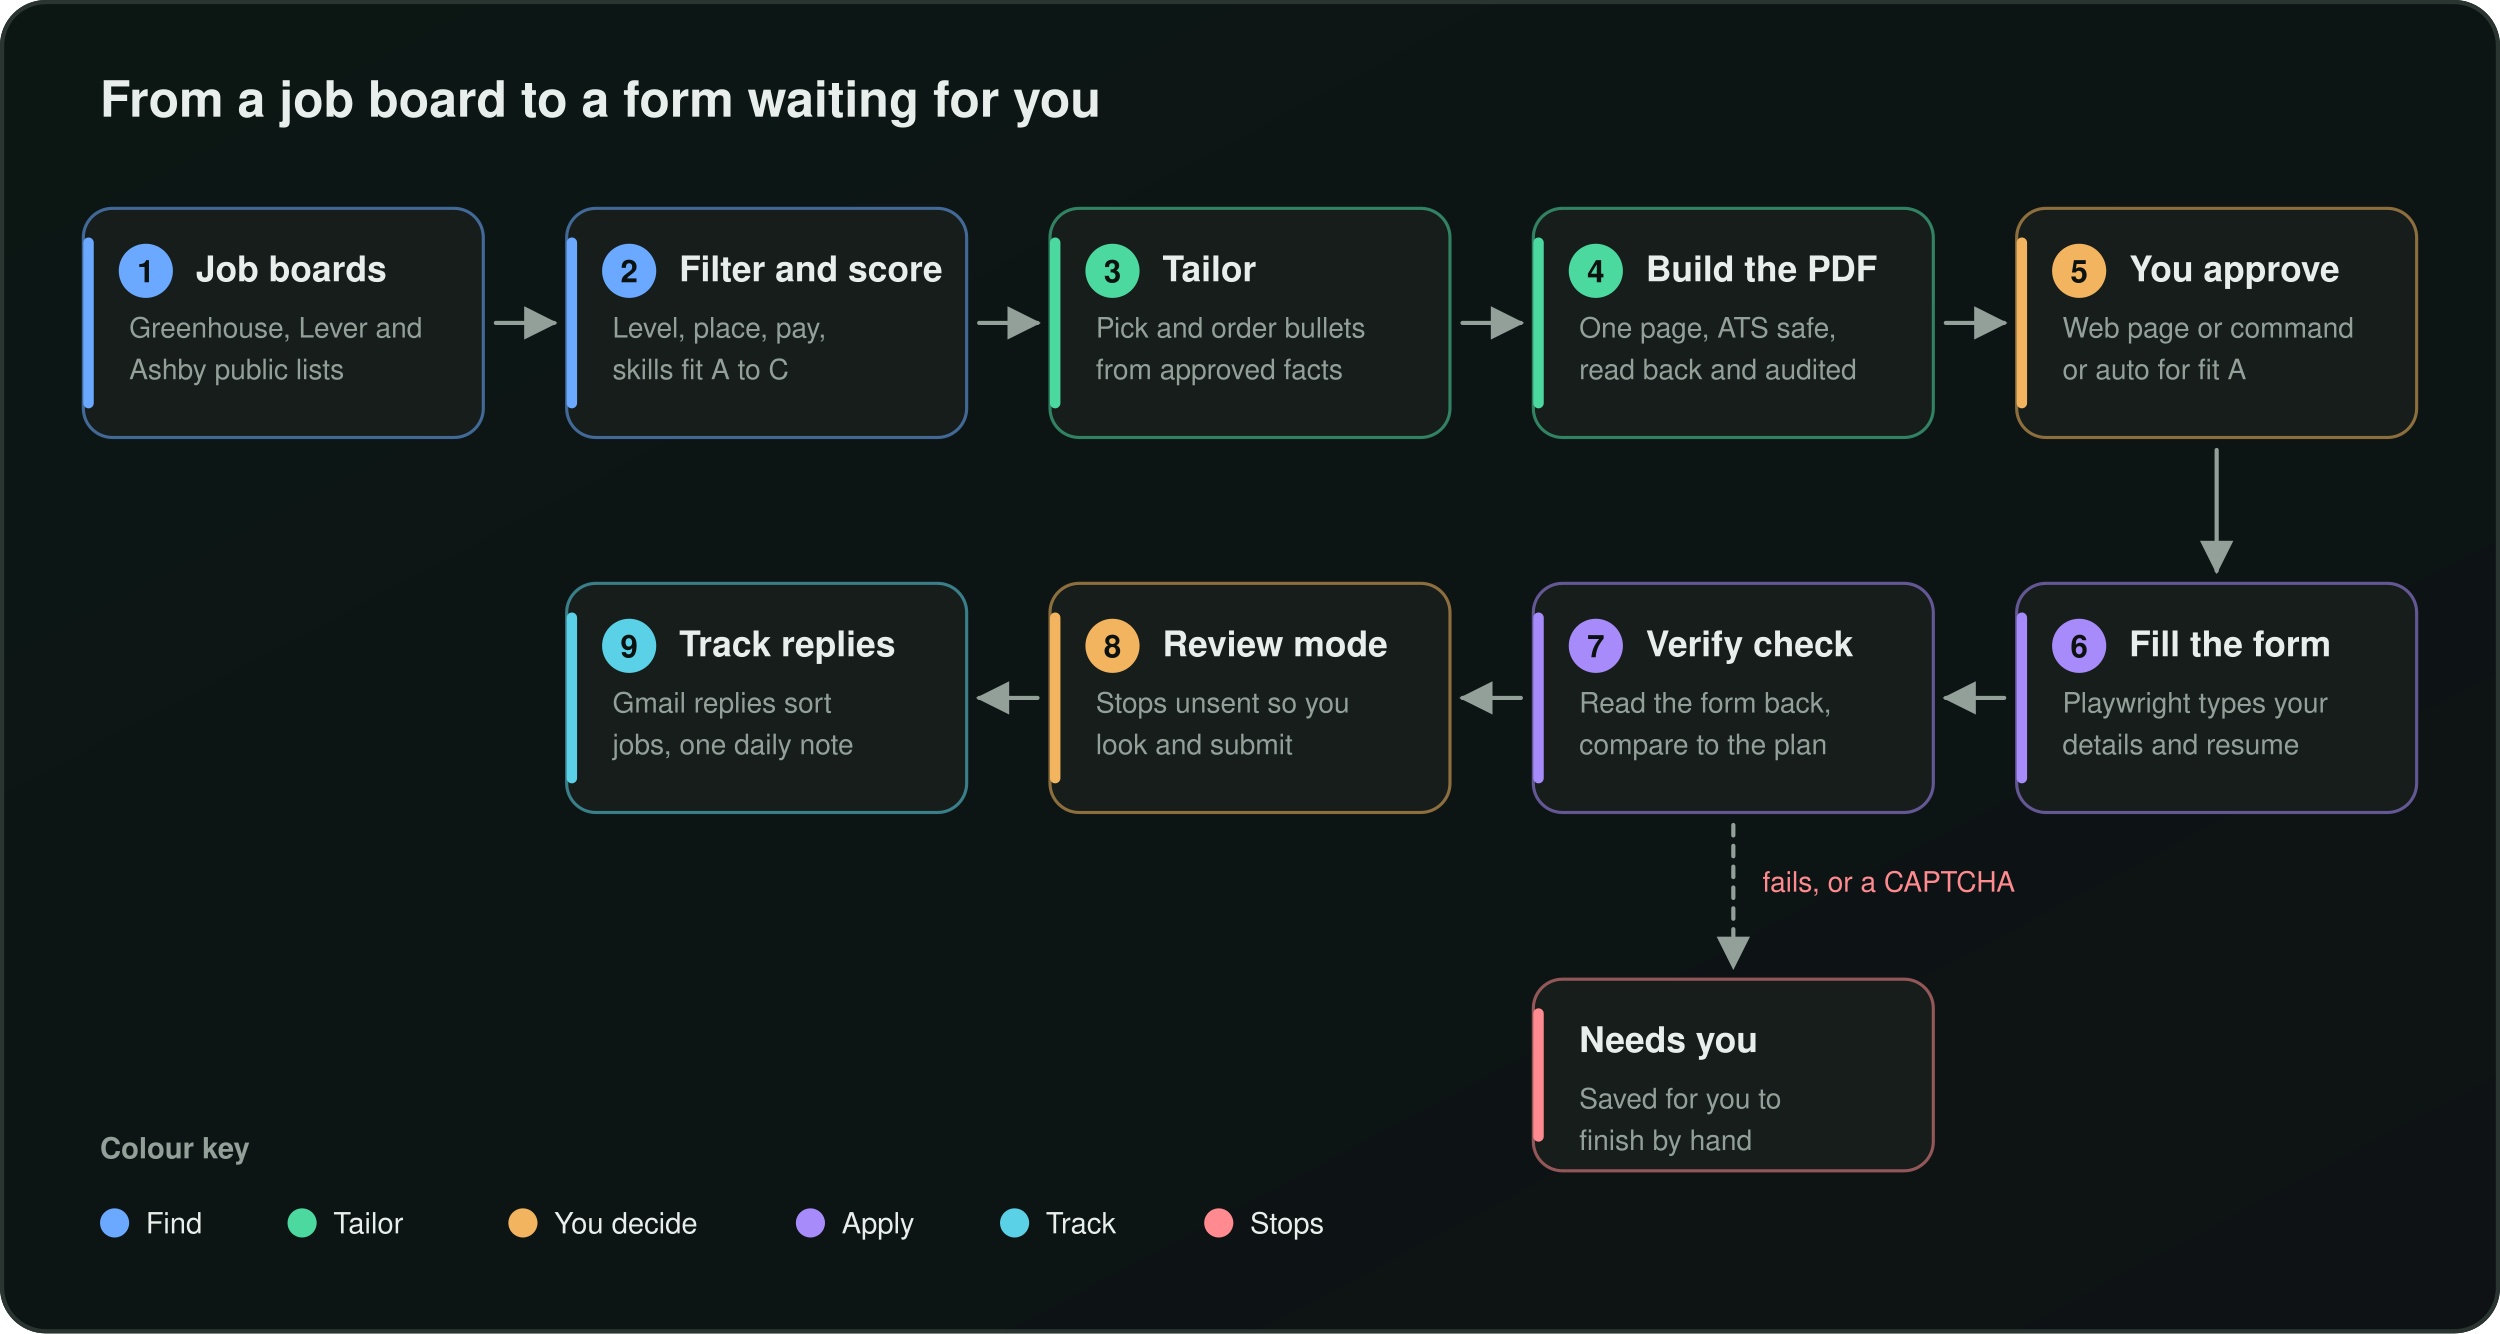
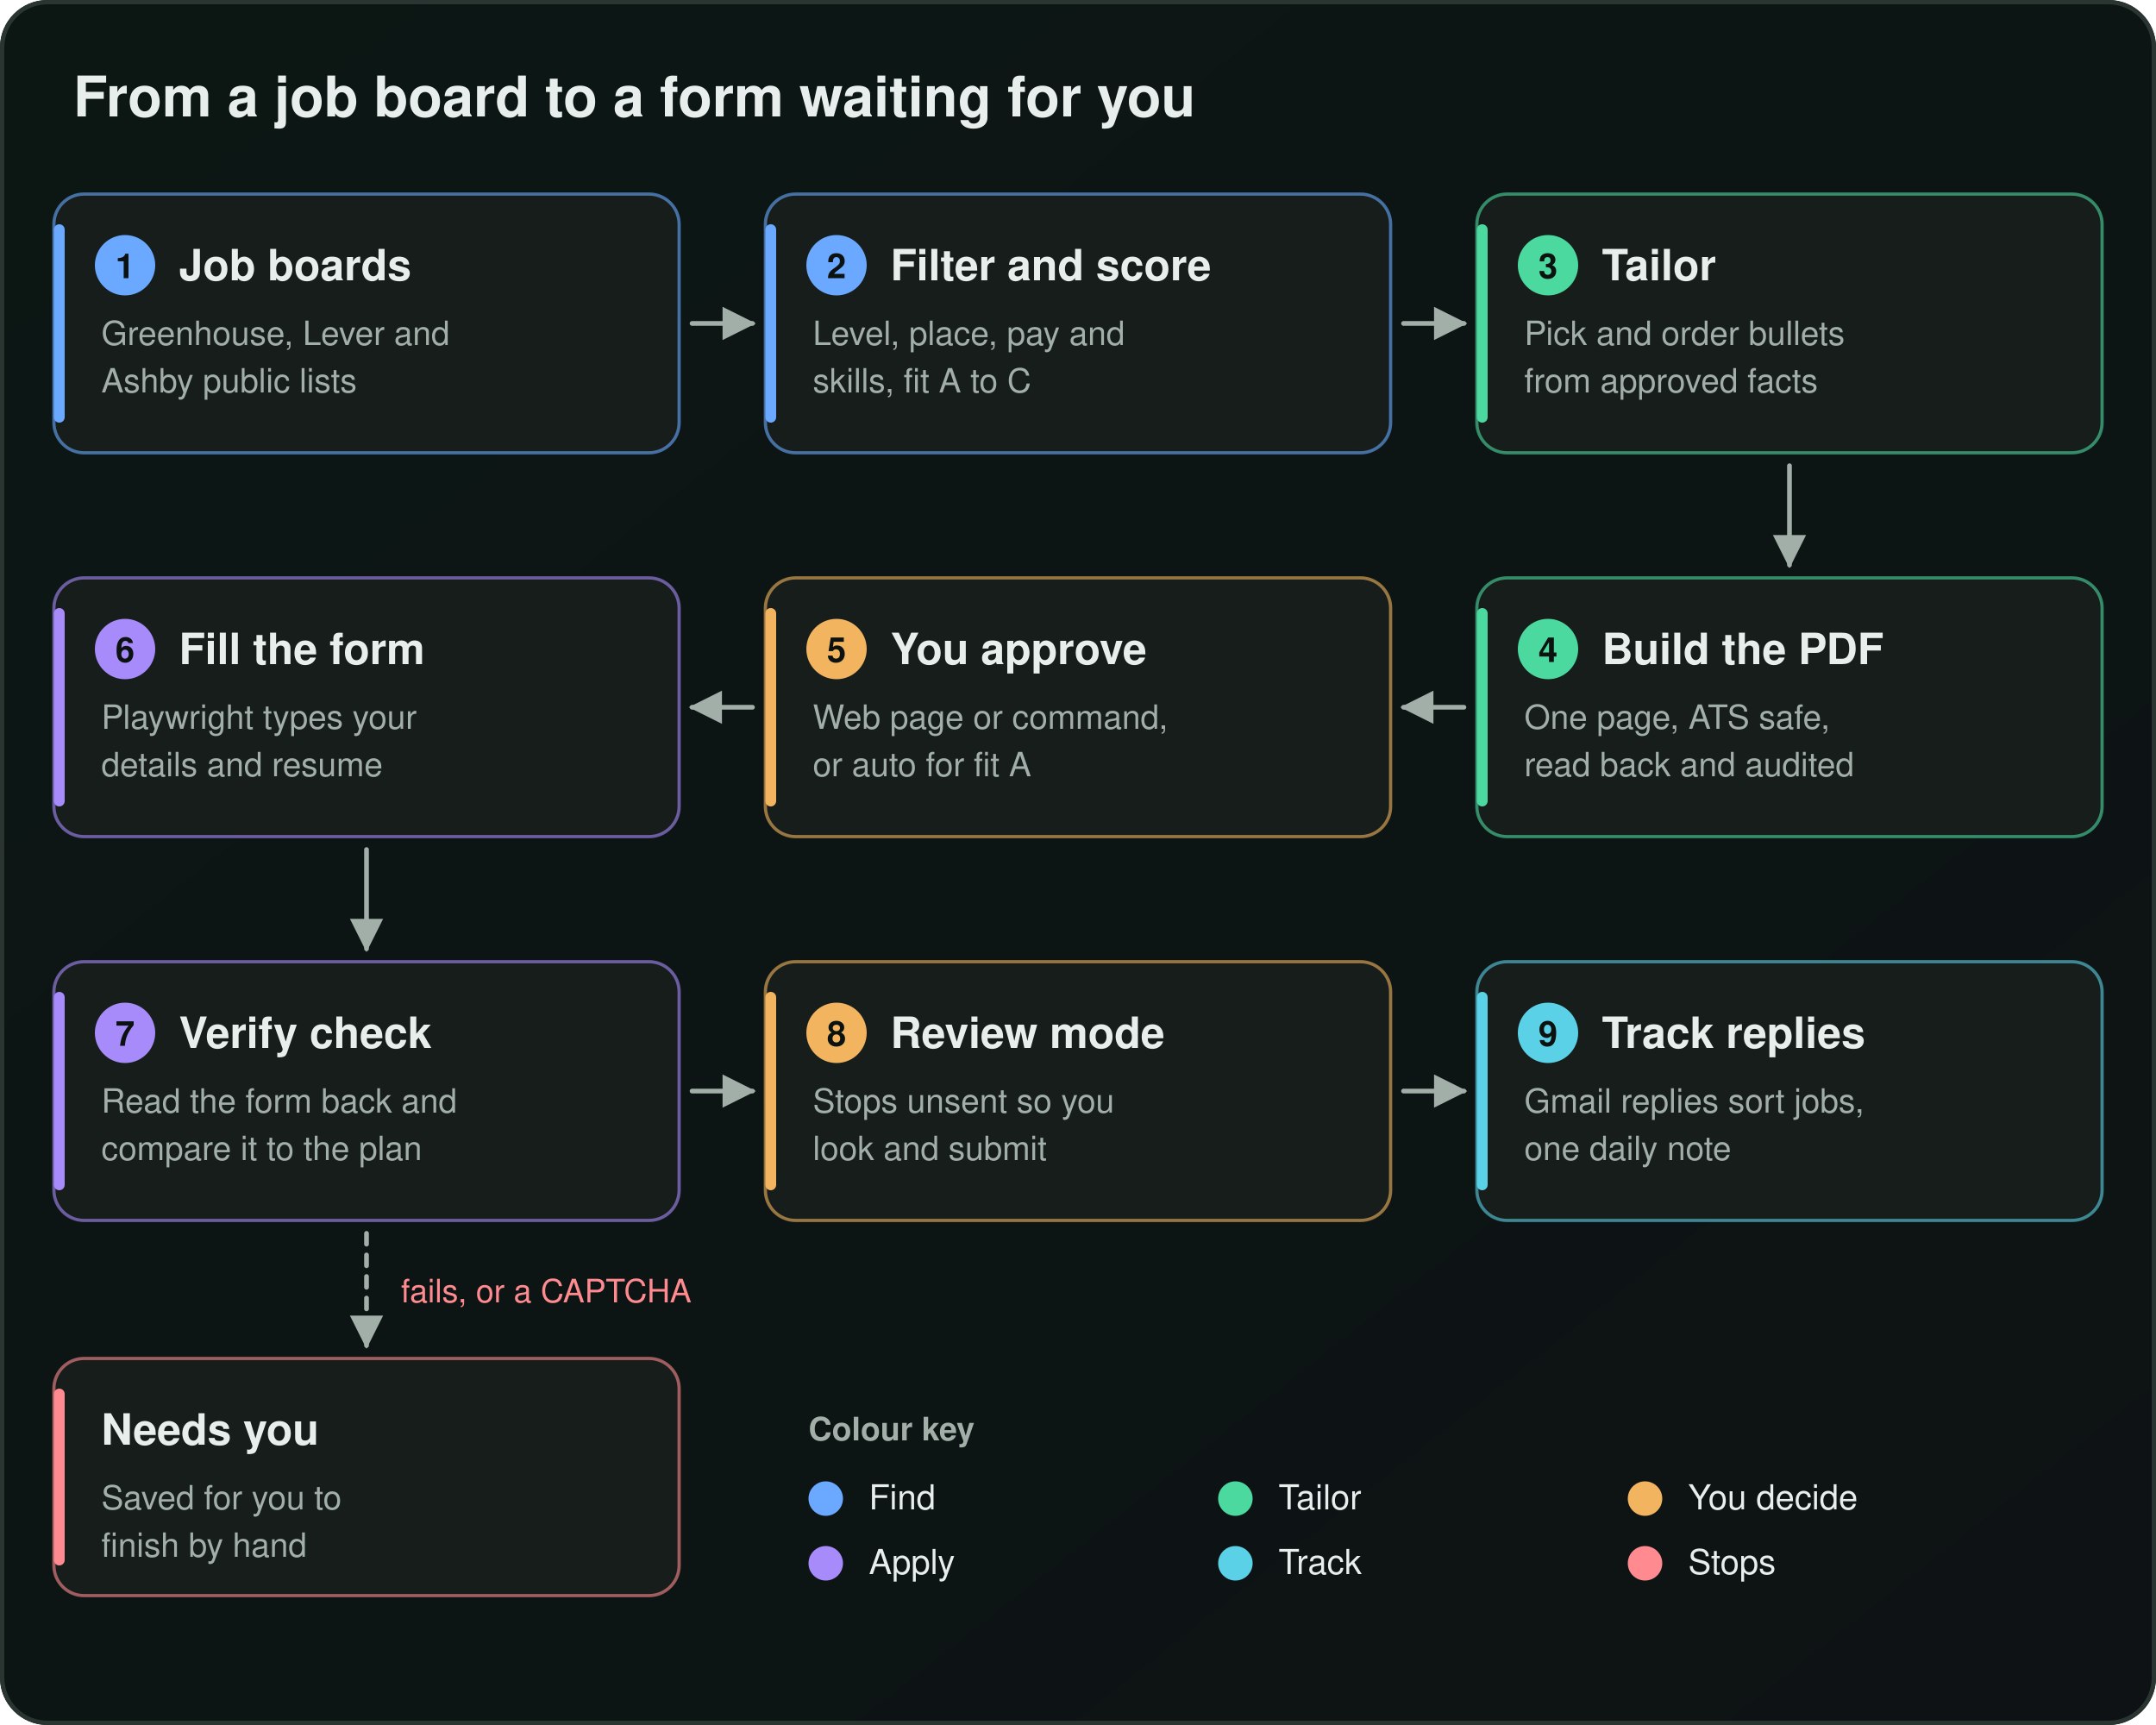
- <svg xmlns="http://www.w3.org/2000/svg" width="1200" height="640" viewBox="0 0 1200 640" role="img" aria-labelledby="t d" font-family="-apple-system, BlinkMacSystemFont, 'Segoe UI', Helvetica, Arial, sans-serif">
+ <svg xmlns="http://www.w3.org/2000/svg" width="1000" height="800" viewBox="0 0 1000 800" role="img" aria-labelledby="t d" font-family="-apple-system, BlinkMacSystemFont, 'Segoe UI', Helvetica, Arial, sans-serif">
  <defs>
-     <marker id="arrow" viewBox="0 0 10 10" refX="9" refY="5" markerWidth="8" markerHeight="8" orient="auto-start-reverse">
-       <path d="M0 0 L10 5 L0 10 z" fill="#93a09a" />
+     <marker id="arrow" viewBox="0 0 10 10" refX="9" refY="5" markerWidth="7" markerHeight="7" orient="auto-start-reverse">
+       <path d="M0 0 L10 5 L0 10 z" fill="#a2aea8" />
    </marker>
    <linearGradient id="plate" x1="0" y1="0" x2="1" y2="1">
      <stop offset="0" stop-color="#0c1714" />
      <stop offset="1" stop-color="#0e1214" />
    </linearGradient>
  </defs>
-   <rect width="1200" height="640" rx="22" fill="url(#plate)" />
-   <rect x="1" y="1" width="1198" height="638" rx="21" fill="none" stroke="#2a3531" stroke-width="2" />
-   <text x="48" y="56" font-size="24" font-weight="700" fill="#e8eeeb" text-anchor="start">From a job board to a form waiting for you</text>
-   <rect x="40" y="100" width="192" height="110" rx="14" fill="#161d1b" stroke="#6aa9ff" stroke-opacity="0.55" stroke-width="1.5" />
-   <rect x="40" y="114" width="5" height="82" rx="2.5" fill="#6aa9ff" />
-   <circle cx="70" cy="130" r="13" fill="#6aa9ff" />
-   <text x="70" y="135.5" font-size="15" font-weight="700" fill="#0b1210" text-anchor="middle">1</text>
-   <text x="94" y="135" font-size="17" font-weight="650" fill="#e8eeeb" text-anchor="start">Job boards</text>
-   <text x="62" y="162" font-size="13.5" font-weight="400" fill="#93a09a" text-anchor="start">Greenhouse, Lever and</text>
-   <text x="62" y="182" font-size="13.5" font-weight="400" fill="#93a09a" text-anchor="start">Ashby public lists</text>
-   <line x1="238" y1="155.0" x2="266" y2="155.0" stroke="#93a09a" stroke-width="2" stroke-linecap="round" marker-end="url(#arrow)" />
-   <rect x="272" y="100" width="192" height="110" rx="14" fill="#161d1b" stroke="#6aa9ff" stroke-opacity="0.55" stroke-width="1.5" />
-   <rect x="272" y="114" width="5" height="82" rx="2.5" fill="#6aa9ff" />
-   <circle cx="302" cy="130" r="13" fill="#6aa9ff" />
-   <text x="302" y="135.5" font-size="15" font-weight="700" fill="#0b1210" text-anchor="middle">2</text>
-   <text x="326" y="135" font-size="17" font-weight="650" fill="#e8eeeb" text-anchor="start">Filter and score</text>
-   <text x="294" y="162" font-size="13.5" font-weight="400" fill="#93a09a" text-anchor="start">Level, place, pay,</text>
-   <text x="294" y="182" font-size="13.5" font-weight="400" fill="#93a09a" text-anchor="start">skills fit A to C</text>
-   <line x1="470" y1="155.0" x2="498" y2="155.0" stroke="#93a09a" stroke-width="2" stroke-linecap="round" marker-end="url(#arrow)" />
-   <rect x="504" y="100" width="192" height="110" rx="14" fill="#161d1b" stroke="#4cd9a0" stroke-opacity="0.55" stroke-width="1.5" />
-   <rect x="504" y="114" width="5" height="82" rx="2.5" fill="#4cd9a0" />
-   <circle cx="534" cy="130" r="13" fill="#4cd9a0" />
-   <text x="534" y="135.5" font-size="15" font-weight="700" fill="#0b1210" text-anchor="middle">3</text>
-   <text x="558" y="135" font-size="17" font-weight="650" fill="#e8eeeb" text-anchor="start">Tailor</text>
-   <text x="526" y="162" font-size="13.5" font-weight="400" fill="#93a09a" text-anchor="start">Pick and order bullets</text>
-   <text x="526" y="182" font-size="13.5" font-weight="400" fill="#93a09a" text-anchor="start">from approved facts</text>
-   <line x1="702" y1="155.0" x2="730" y2="155.0" stroke="#93a09a" stroke-width="2" stroke-linecap="round" marker-end="url(#arrow)" />
-   <rect x="736" y="100" width="192" height="110" rx="14" fill="#161d1b" stroke="#4cd9a0" stroke-opacity="0.55" stroke-width="1.5" />
-   <rect x="736" y="114" width="5" height="82" rx="2.5" fill="#4cd9a0" />
-   <circle cx="766" cy="130" r="13" fill="#4cd9a0" />
-   <text x="766" y="135.5" font-size="15" font-weight="700" fill="#0b1210" text-anchor="middle">4</text>
-   <text x="790" y="135" font-size="17" font-weight="650" fill="#e8eeeb" text-anchor="start">Build the PDF</text>
-   <text x="758" y="162" font-size="13.5" font-weight="400" fill="#93a09a" text-anchor="start">One page, ATS safe,</text>
-   <text x="758" y="182" font-size="13.5" font-weight="400" fill="#93a09a" text-anchor="start">read back and audited</text>
-   <line x1="934" y1="155.0" x2="962" y2="155.0" stroke="#93a09a" stroke-width="2" stroke-linecap="round" marker-end="url(#arrow)" />
-   <rect x="968" y="100" width="192" height="110" rx="14" fill="#161d1b" stroke="#f2b45e" stroke-opacity="0.55" stroke-width="1.5" />
-   <rect x="968" y="114" width="5" height="82" rx="2.5" fill="#f2b45e" />
-   <circle cx="998" cy="130" r="13" fill="#f2b45e" />
-   <text x="998" y="135.5" font-size="15" font-weight="700" fill="#0b1210" text-anchor="middle">5</text>
-   <text x="1022" y="135" font-size="17" font-weight="650" fill="#e8eeeb" text-anchor="start">You approve</text>
-   <text x="990" y="162" font-size="13.5" font-weight="400" fill="#93a09a" text-anchor="start">Web page or command</text>
-   <text x="990" y="182" font-size="13.5" font-weight="400" fill="#93a09a" text-anchor="start">or auto for fit A</text>
-   <line x1="1064.0" y1="216" x2="1064.0" y2="274" stroke="#93a09a" stroke-width="2" stroke-linecap="round" marker-end="url(#arrow)" />
-   <rect x="968" y="280" width="192" height="110" rx="14" fill="#161d1b" stroke="#a78bfa" stroke-opacity="0.55" stroke-width="1.5" />
-   <rect x="968" y="294" width="5" height="82" rx="2.5" fill="#a78bfa" />
-   <circle cx="998" cy="310" r="13" fill="#a78bfa" />
-   <text x="998" y="315.5" font-size="15" font-weight="700" fill="#0b1210" text-anchor="middle">6</text>
-   <text x="1022" y="315" font-size="17" font-weight="650" fill="#e8eeeb" text-anchor="start">Fill the form</text>
-   <text x="990" y="342" font-size="13.5" font-weight="400" fill="#93a09a" text-anchor="start">Playwright types your</text>
-   <text x="990" y="362" font-size="13.5" font-weight="400" fill="#93a09a" text-anchor="start">details and resume</text>
-   <line x1="962" y1="335.0" x2="934" y2="335.0" stroke="#93a09a" stroke-width="2" stroke-linecap="round" marker-end="url(#arrow)" />
-   <rect x="736" y="280" width="192" height="110" rx="14" fill="#161d1b" stroke="#a78bfa" stroke-opacity="0.55" stroke-width="1.5" />
-   <rect x="736" y="294" width="5" height="82" rx="2.5" fill="#a78bfa" />
-   <circle cx="766" cy="310" r="13" fill="#a78bfa" />
-   <text x="766" y="315.5" font-size="15" font-weight="700" fill="#0b1210" text-anchor="middle">7</text>
-   <text x="790" y="315" font-size="17" font-weight="650" fill="#e8eeeb" text-anchor="start">Verify check</text>
-   <text x="758" y="342" font-size="13.5" font-weight="400" fill="#93a09a" text-anchor="start">Read the form back,</text>
-   <text x="758" y="362" font-size="13.5" font-weight="400" fill="#93a09a" text-anchor="start">compare to the plan</text>
-   <line x1="730" y1="335.0" x2="702" y2="335.0" stroke="#93a09a" stroke-width="2" stroke-linecap="round" marker-end="url(#arrow)" />
-   <rect x="504" y="280" width="192" height="110" rx="14" fill="#161d1b" stroke="#f2b45e" stroke-opacity="0.55" stroke-width="1.5" />
-   <rect x="504" y="294" width="5" height="82" rx="2.5" fill="#f2b45e" />
-   <circle cx="534" cy="310" r="13" fill="#f2b45e" />
-   <text x="534" y="315.5" font-size="15" font-weight="700" fill="#0b1210" text-anchor="middle">8</text>
-   <text x="558" y="315" font-size="17" font-weight="650" fill="#e8eeeb" text-anchor="start">Review mode</text>
-   <text x="526" y="342" font-size="13.5" font-weight="400" fill="#93a09a" text-anchor="start">Stops unsent so you</text>
-   <text x="526" y="362" font-size="13.5" font-weight="400" fill="#93a09a" text-anchor="start">look and submit</text>
-   <line x1="498" y1="335.0" x2="470" y2="335.0" stroke="#93a09a" stroke-width="2" stroke-linecap="round" marker-end="url(#arrow)" />
-   <rect x="272" y="280" width="192" height="110" rx="14" fill="#161d1b" stroke="#5ad1e6" stroke-opacity="0.55" stroke-width="1.5" />
-   <rect x="272" y="294" width="5" height="82" rx="2.5" fill="#5ad1e6" />
-   <circle cx="302" cy="310" r="13" fill="#5ad1e6" />
-   <text x="302" y="315.5" font-size="15" font-weight="700" fill="#0b1210" text-anchor="middle">9</text>
-   <text x="326" y="315" font-size="17" font-weight="650" fill="#e8eeeb" text-anchor="start">Track replies</text>
-   <text x="294" y="342" font-size="13.5" font-weight="400" fill="#93a09a" text-anchor="start">Gmail replies sort</text>
-   <text x="294" y="362" font-size="13.5" font-weight="400" fill="#93a09a" text-anchor="start">jobs, one daily note</text>
-   <line x1="832.0" y1="396" x2="832.0" y2="464" stroke="#93a09a" stroke-width="2" stroke-linecap="round" stroke-dasharray="5 5" marker-end="url(#arrow)" />
-   <text x="846.0" y="428" font-size="13.5" font-weight="400" fill="#ff8a8f" text-anchor="start">fails, or a CAPTCHA</text>
-   <rect x="736" y="470" width="192" height="92" rx="14" fill="#161d1b" stroke="#ff8a8f" stroke-opacity="0.55" stroke-width="1.5" />
-   <rect x="736" y="484" width="5" height="64" rx="2.5" fill="#ff8a8f" />
-   <text x="758" y="505" font-size="17" font-weight="650" fill="#e8eeeb" text-anchor="start">Needs you</text>
-   <text x="758" y="532" font-size="13.5" font-weight="400" fill="#93a09a" text-anchor="start">Saved for you to</text>
-   <text x="758" y="552" font-size="13.5" font-weight="400" fill="#93a09a" text-anchor="start">finish by hand</text>
-   <text x="48" y="556" font-size="14" font-weight="650" fill="#93a09a" text-anchor="start">Colour key</text>
-   <circle cx="55" cy="587" r="7" fill="#6aa9ff" />
-   <text x="70" y="592" font-size="14" font-weight="400" fill="#e8eeeb" text-anchor="start">Find</text>
-   <circle cx="145" cy="587" r="7" fill="#4cd9a0" />
-   <text x="160" y="592" font-size="14" font-weight="400" fill="#e8eeeb" text-anchor="start">Tailor</text>
-   <circle cx="251" cy="587" r="7" fill="#f2b45e" />
-   <text x="266" y="592" font-size="14" font-weight="400" fill="#e8eeeb" text-anchor="start">You decide</text>
-   <circle cx="389" cy="587" r="7" fill="#a78bfa" />
-   <text x="404" y="592" font-size="14" font-weight="400" fill="#e8eeeb" text-anchor="start">Apply</text>
-   <circle cx="487" cy="587" r="7" fill="#5ad1e6" />
-   <text x="502" y="592" font-size="14" font-weight="400" fill="#e8eeeb" text-anchor="start">Track</text>
-   <circle cx="585" cy="587" r="7" fill="#ff8a8f" />
-   <text x="600" y="592" font-size="14" font-weight="400" fill="#e8eeeb" text-anchor="start">Stops</text>
+   <rect width="1000" height="800" rx="22" fill="url(#plate)" />
+   <rect x="1" y="1" width="998" height="798" rx="21" fill="none" stroke="#2a3531" stroke-width="2" />
+   <text x="34" y="54" font-size="26" font-weight="700" fill="#e8eeeb" text-anchor="start">From a job board to a form waiting for you</text>
+   <rect x="25" y="90" width="290" height="120" rx="14" fill="#161d1b" stroke="#6aa9ff" stroke-opacity="0.6" stroke-width="1.5" />
+   <rect x="25" y="104" width="5" height="92" rx="2.5" fill="#6aa9ff" />
+   <circle cx="58" cy="123" r="14" fill="#6aa9ff" />
+   <text x="58" y="129" font-size="16" font-weight="700" fill="#0b1210" text-anchor="middle">1</text>
+   <text x="83" y="130" font-size="20" font-weight="650" fill="#e8eeeb" text-anchor="start">Job boards</text>
+   <text x="47" y="160" font-size="15.5" font-weight="400" fill="#a2aea8" text-anchor="start">Greenhouse, Lever and</text>
+   <text x="47" y="182" font-size="15.5" font-weight="400" fill="#a2aea8" text-anchor="start">Ashby public lists</text>
+   <rect x="355" y="90" width="290" height="120" rx="14" fill="#161d1b" stroke="#6aa9ff" stroke-opacity="0.6" stroke-width="1.5" />
+   <rect x="355" y="104" width="5" height="92" rx="2.5" fill="#6aa9ff" />
+   <circle cx="388" cy="123" r="14" fill="#6aa9ff" />
+   <text x="388" y="129" font-size="16" font-weight="700" fill="#0b1210" text-anchor="middle">2</text>
+   <text x="413" y="130" font-size="20" font-weight="650" fill="#e8eeeb" text-anchor="start">Filter and score</text>
+   <text x="377" y="160" font-size="15.5" font-weight="400" fill="#a2aea8" text-anchor="start">Level, place, pay and</text>
+   <text x="377" y="182" font-size="15.5" font-weight="400" fill="#a2aea8" text-anchor="start">skills, fit A to C</text>
+   <rect x="685" y="90" width="290" height="120" rx="14" fill="#161d1b" stroke="#4cd9a0" stroke-opacity="0.6" stroke-width="1.5" />
+   <rect x="685" y="104" width="5" height="92" rx="2.5" fill="#4cd9a0" />
+   <circle cx="718" cy="123" r="14" fill="#4cd9a0" />
+   <text x="718" y="129" font-size="16" font-weight="700" fill="#0b1210" text-anchor="middle">3</text>
+   <text x="743" y="130" font-size="20" font-weight="650" fill="#e8eeeb" text-anchor="start">Tailor</text>
+   <text x="707" y="160" font-size="15.5" font-weight="400" fill="#a2aea8" text-anchor="start">Pick and order bullets</text>
+   <text x="707" y="182" font-size="15.5" font-weight="400" fill="#a2aea8" text-anchor="start">from approved facts</text>
+   <rect x="685" y="268" width="290" height="120" rx="14" fill="#161d1b" stroke="#4cd9a0" stroke-opacity="0.6" stroke-width="1.5" />
+   <rect x="685" y="282" width="5" height="92" rx="2.5" fill="#4cd9a0" />
+   <circle cx="718" cy="301" r="14" fill="#4cd9a0" />
+   <text x="718" y="307" font-size="16" font-weight="700" fill="#0b1210" text-anchor="middle">4</text>
+   <text x="743" y="308" font-size="20" font-weight="650" fill="#e8eeeb" text-anchor="start">Build the PDF</text>
+   <text x="707" y="338" font-size="15.5" font-weight="400" fill="#a2aea8" text-anchor="start">One page, ATS safe,</text>
+   <text x="707" y="360" font-size="15.5" font-weight="400" fill="#a2aea8" text-anchor="start">read back and audited</text>
+   <rect x="355" y="268" width="290" height="120" rx="14" fill="#161d1b" stroke="#f2b45e" stroke-opacity="0.6" stroke-width="1.5" />
+   <rect x="355" y="282" width="5" height="92" rx="2.5" fill="#f2b45e" />
+   <circle cx="388" cy="301" r="14" fill="#f2b45e" />
+   <text x="388" y="307" font-size="16" font-weight="700" fill="#0b1210" text-anchor="middle">5</text>
+   <text x="413" y="308" font-size="20" font-weight="650" fill="#e8eeeb" text-anchor="start">You approve</text>
+   <text x="377" y="338" font-size="15.5" font-weight="400" fill="#a2aea8" text-anchor="start">Web page or command,</text>
+   <text x="377" y="360" font-size="15.5" font-weight="400" fill="#a2aea8" text-anchor="start">or auto for fit A</text>
+   <rect x="25" y="268" width="290" height="120" rx="14" fill="#161d1b" stroke="#a78bfa" stroke-opacity="0.6" stroke-width="1.5" />
+   <rect x="25" y="282" width="5" height="92" rx="2.5" fill="#a78bfa" />
+   <circle cx="58" cy="301" r="14" fill="#a78bfa" />
+   <text x="58" y="307" font-size="16" font-weight="700" fill="#0b1210" text-anchor="middle">6</text>
+   <text x="83" y="308" font-size="20" font-weight="650" fill="#e8eeeb" text-anchor="start">Fill the form</text>
+   <text x="47" y="338" font-size="15.5" font-weight="400" fill="#a2aea8" text-anchor="start">Playwright types your</text>
+   <text x="47" y="360" font-size="15.5" font-weight="400" fill="#a2aea8" text-anchor="start">details and resume</text>
+   <rect x="25" y="446" width="290" height="120" rx="14" fill="#161d1b" stroke="#a78bfa" stroke-opacity="0.6" stroke-width="1.5" />
+   <rect x="25" y="460" width="5" height="92" rx="2.5" fill="#a78bfa" />
+   <circle cx="58" cy="479" r="14" fill="#a78bfa" />
+   <text x="58" y="485" font-size="16" font-weight="700" fill="#0b1210" text-anchor="middle">7</text>
+   <text x="83" y="486" font-size="20" font-weight="650" fill="#e8eeeb" text-anchor="start">Verify check</text>
+   <text x="47" y="516" font-size="15.5" font-weight="400" fill="#a2aea8" text-anchor="start">Read the form back and</text>
+   <text x="47" y="538" font-size="15.5" font-weight="400" fill="#a2aea8" text-anchor="start">compare it to the plan</text>
+   <rect x="355" y="446" width="290" height="120" rx="14" fill="#161d1b" stroke="#f2b45e" stroke-opacity="0.6" stroke-width="1.5" />
+   <rect x="355" y="460" width="5" height="92" rx="2.5" fill="#f2b45e" />
+   <circle cx="388" cy="479" r="14" fill="#f2b45e" />
+   <text x="388" y="485" font-size="16" font-weight="700" fill="#0b1210" text-anchor="middle">8</text>
+   <text x="413" y="486" font-size="20" font-weight="650" fill="#e8eeeb" text-anchor="start">Review mode</text>
+   <text x="377" y="516" font-size="15.5" font-weight="400" fill="#a2aea8" text-anchor="start">Stops unsent so you</text>
+   <text x="377" y="538" font-size="15.5" font-weight="400" fill="#a2aea8" text-anchor="start">look and submit</text>
+   <rect x="685" y="446" width="290" height="120" rx="14" fill="#161d1b" stroke="#5ad1e6" stroke-opacity="0.6" stroke-width="1.5" />
+   <rect x="685" y="460" width="5" height="92" rx="2.5" fill="#5ad1e6" />
+   <circle cx="718" cy="479" r="14" fill="#5ad1e6" />
+   <text x="718" y="485" font-size="16" font-weight="700" fill="#0b1210" text-anchor="middle">9</text>
+   <text x="743" y="486" font-size="20" font-weight="650" fill="#e8eeeb" text-anchor="start">Track replies</text>
+   <text x="707" y="516" font-size="15.5" font-weight="400" fill="#a2aea8" text-anchor="start">Gmail replies sort jobs,</text>
+   <text x="707" y="538" font-size="15.5" font-weight="400" fill="#a2aea8" text-anchor="start">one daily note</text>
+   <line x1="321" y1="150.0" x2="349" y2="150.0" stroke="#a2aea8" stroke-width="2.2" stroke-linecap="round" marker-end="url(#arrow)" />
+   <line x1="651" y1="150.0" x2="679" y2="150.0" stroke="#a2aea8" stroke-width="2.2" stroke-linecap="round" marker-end="url(#arrow)" />
+   <line x1="321" y1="506.0" x2="349" y2="506.0" stroke="#a2aea8" stroke-width="2.2" stroke-linecap="round" marker-end="url(#arrow)" />
+   <line x1="651" y1="506.0" x2="679" y2="506.0" stroke="#a2aea8" stroke-width="2.2" stroke-linecap="round" marker-end="url(#arrow)" />
+   <line x1="679" y1="328.0" x2="651" y2="328.0" stroke="#a2aea8" stroke-width="2.2" stroke-linecap="round" marker-end="url(#arrow)" />
+   <line x1="349" y1="328.0" x2="321" y2="328.0" stroke="#a2aea8" stroke-width="2.2" stroke-linecap="round" marker-end="url(#arrow)" />
+   <line x1="830.0" y1="216" x2="830.0" y2="262" stroke="#a2aea8" stroke-width="2.2" stroke-linecap="round" marker-end="url(#arrow)" />
+   <line x1="170.0" y1="394" x2="170.0" y2="440" stroke="#a2aea8" stroke-width="2.2" stroke-linecap="round" marker-end="url(#arrow)" />
+   <line x1="170.0" y1="572" x2="170.0" y2="624" stroke="#a2aea8" stroke-width="2.2" stroke-linecap="round" stroke-dasharray="5 5" marker-end="url(#arrow)" />
+   <text x="186.0" y="604" font-size="15" font-weight="500" fill="#ff8a8f" text-anchor="start">fails, or a CAPTCHA</text>
+   <rect x="25" y="630" width="290" height="110" rx="14" fill="#161d1b" stroke="#ff8a8f" stroke-opacity="0.6" stroke-width="1.5" />
+   <rect x="25" y="644" width="5" height="82" rx="2.5" fill="#ff8a8f" />
+   <text x="47" y="670" font-size="20" font-weight="650" fill="#e8eeeb" text-anchor="start">Needs you</text>
+   <text x="47" y="700" font-size="15.5" font-weight="400" fill="#a2aea8" text-anchor="start">Saved for you to</text>
+   <text x="47" y="722" font-size="15.5" font-weight="400" fill="#a2aea8" text-anchor="start">finish by hand</text>
+   <text x="375" y="668" font-size="15" font-weight="650" fill="#a2aea8" text-anchor="start">Colour key</text>
+   <circle cx="383" cy="695" r="8" fill="#6aa9ff" />
+   <text x="403" y="700" font-size="16" font-weight="400" fill="#e8eeeb" text-anchor="start">Find</text>
+   <circle cx="573" cy="695" r="8" fill="#4cd9a0" />
+   <text x="593" y="700" font-size="16" font-weight="400" fill="#e8eeeb" text-anchor="start">Tailor</text>
+   <circle cx="763" cy="695" r="8" fill="#f2b45e" />
+   <text x="783" y="700" font-size="16" font-weight="400" fill="#e8eeeb" text-anchor="start">You decide</text>
+   <circle cx="383" cy="725" r="8" fill="#a78bfa" />
+   <text x="403" y="730" font-size="16" font-weight="400" fill="#e8eeeb" text-anchor="start">Apply</text>
+   <circle cx="573" cy="725" r="8" fill="#5ad1e6" />
+   <text x="593" y="730" font-size="16" font-weight="400" fill="#e8eeeb" text-anchor="start">Track</text>
+   <circle cx="763" cy="725" r="8" fill="#ff8a8f" />
+   <text x="783" y="730" font-size="16" font-weight="400" fill="#e8eeeb" text-anchor="start">Stops</text>
</svg>
